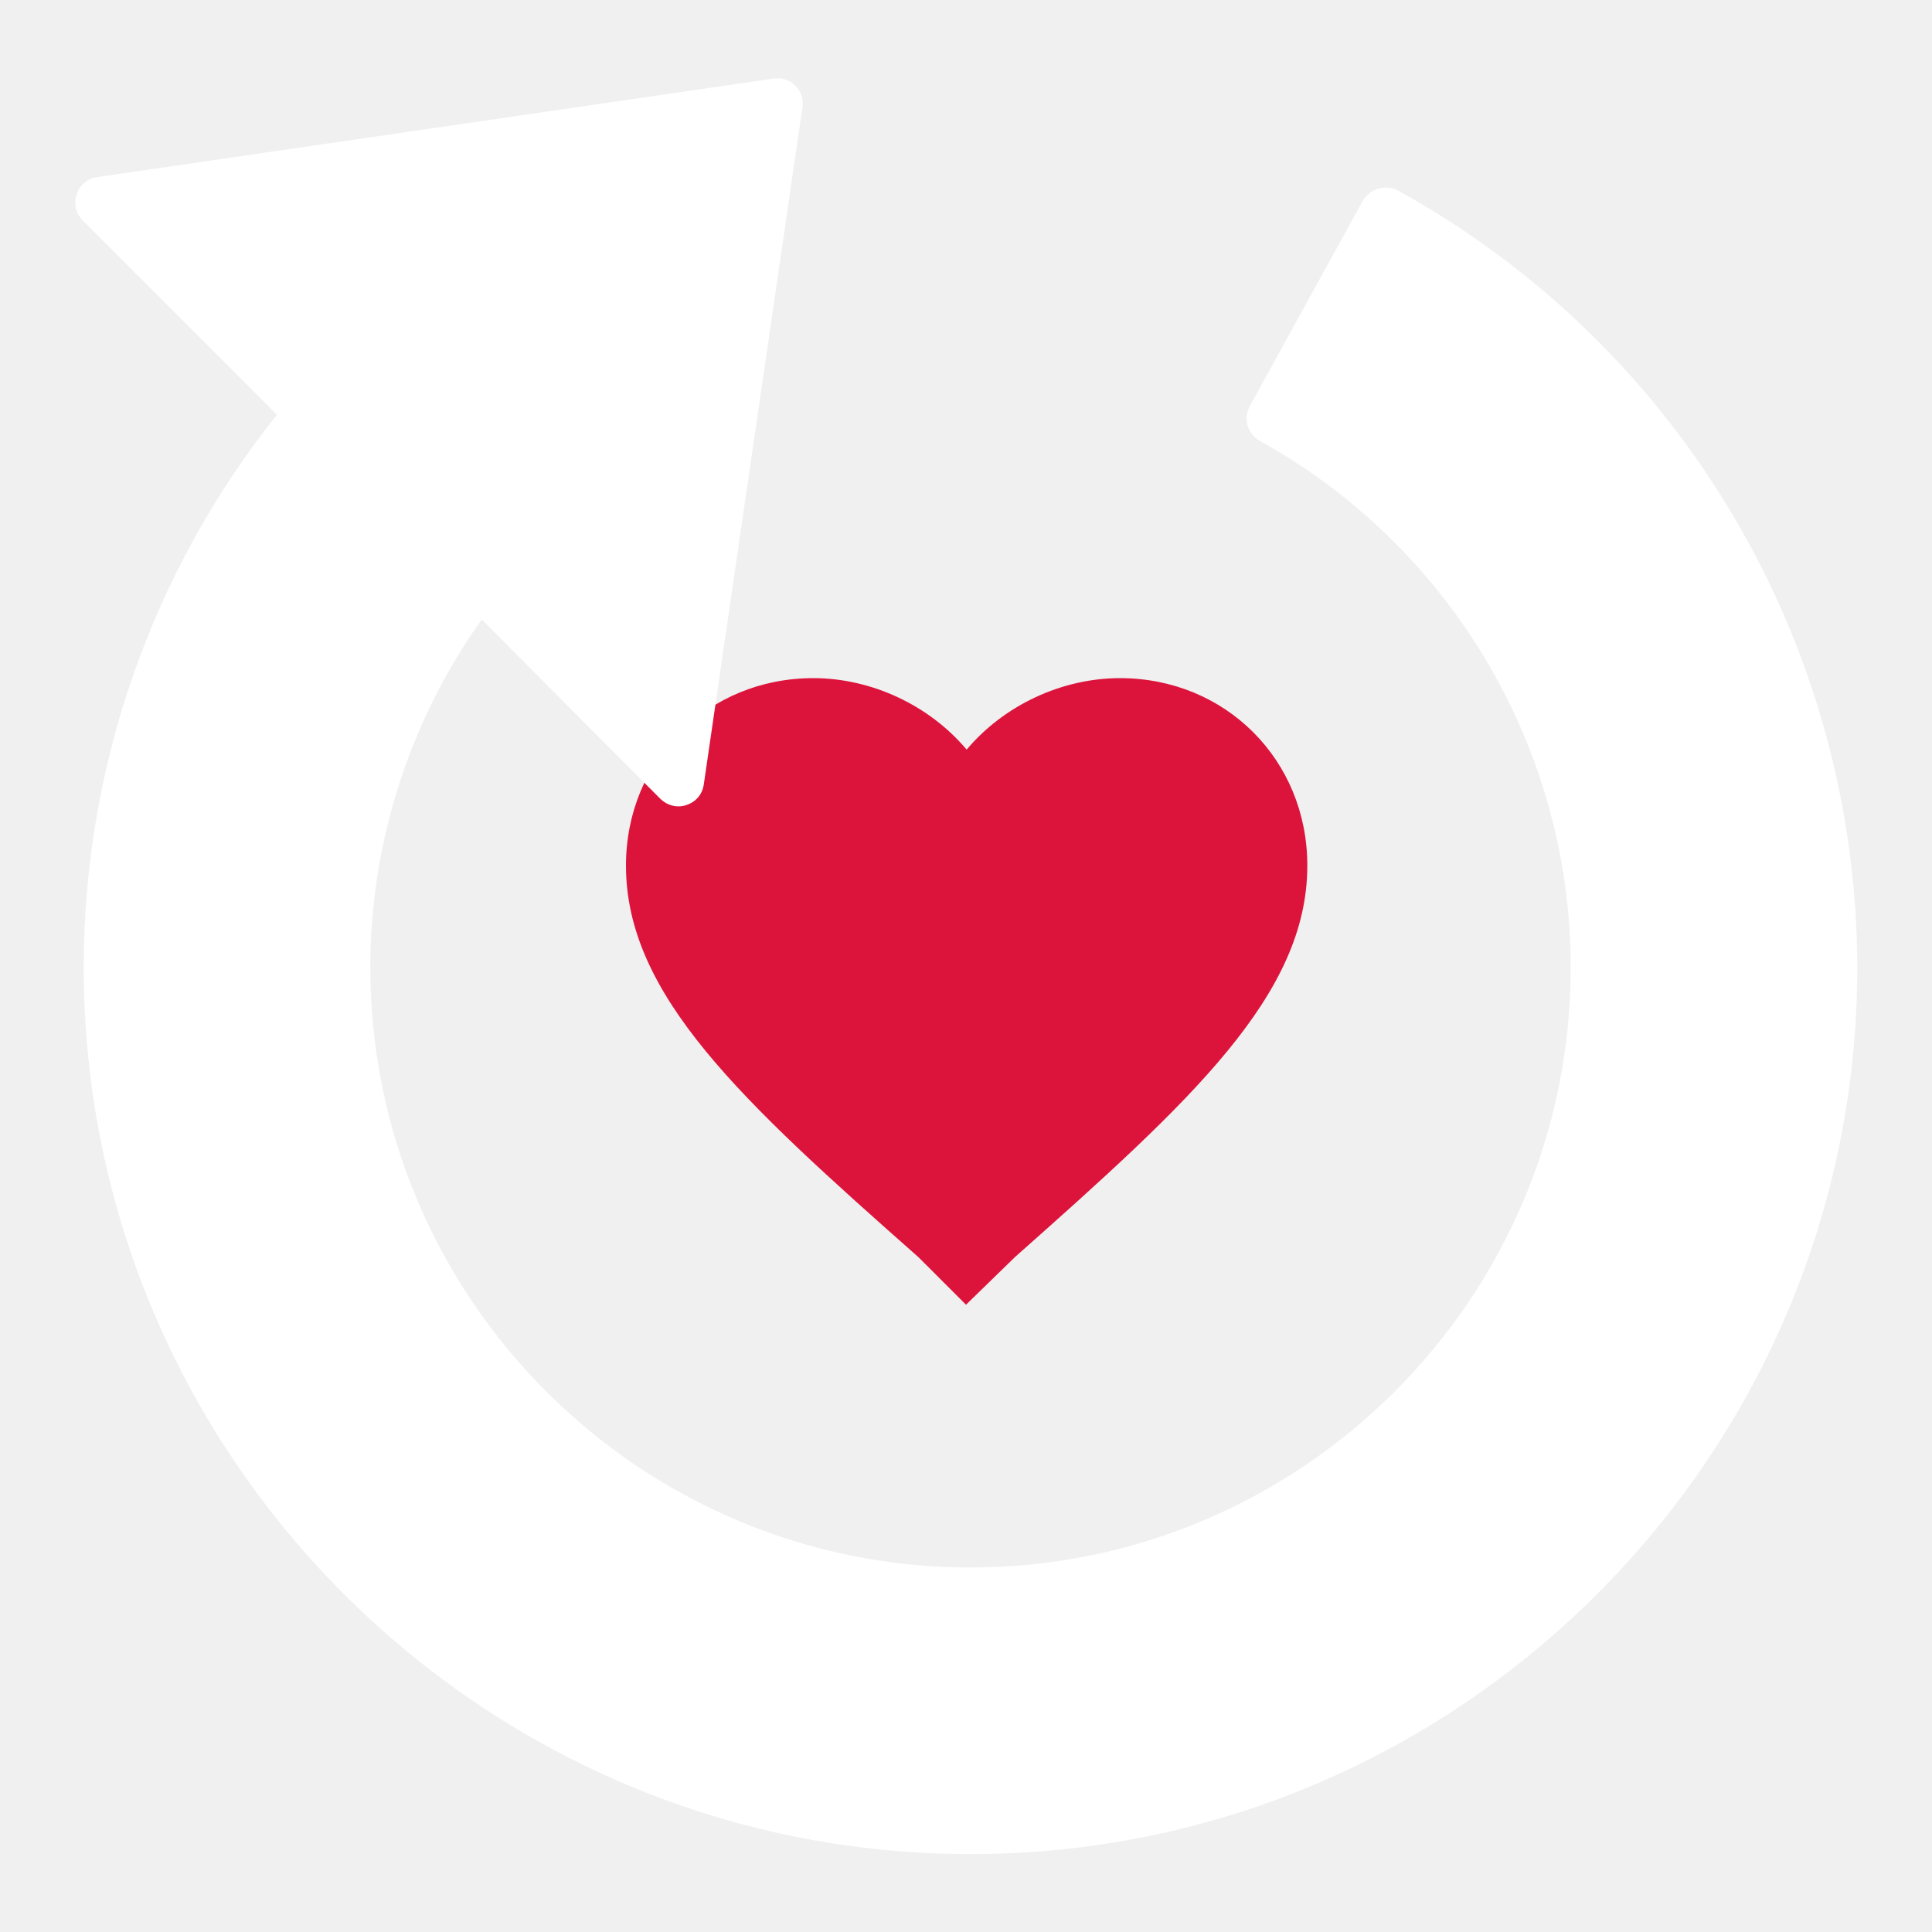
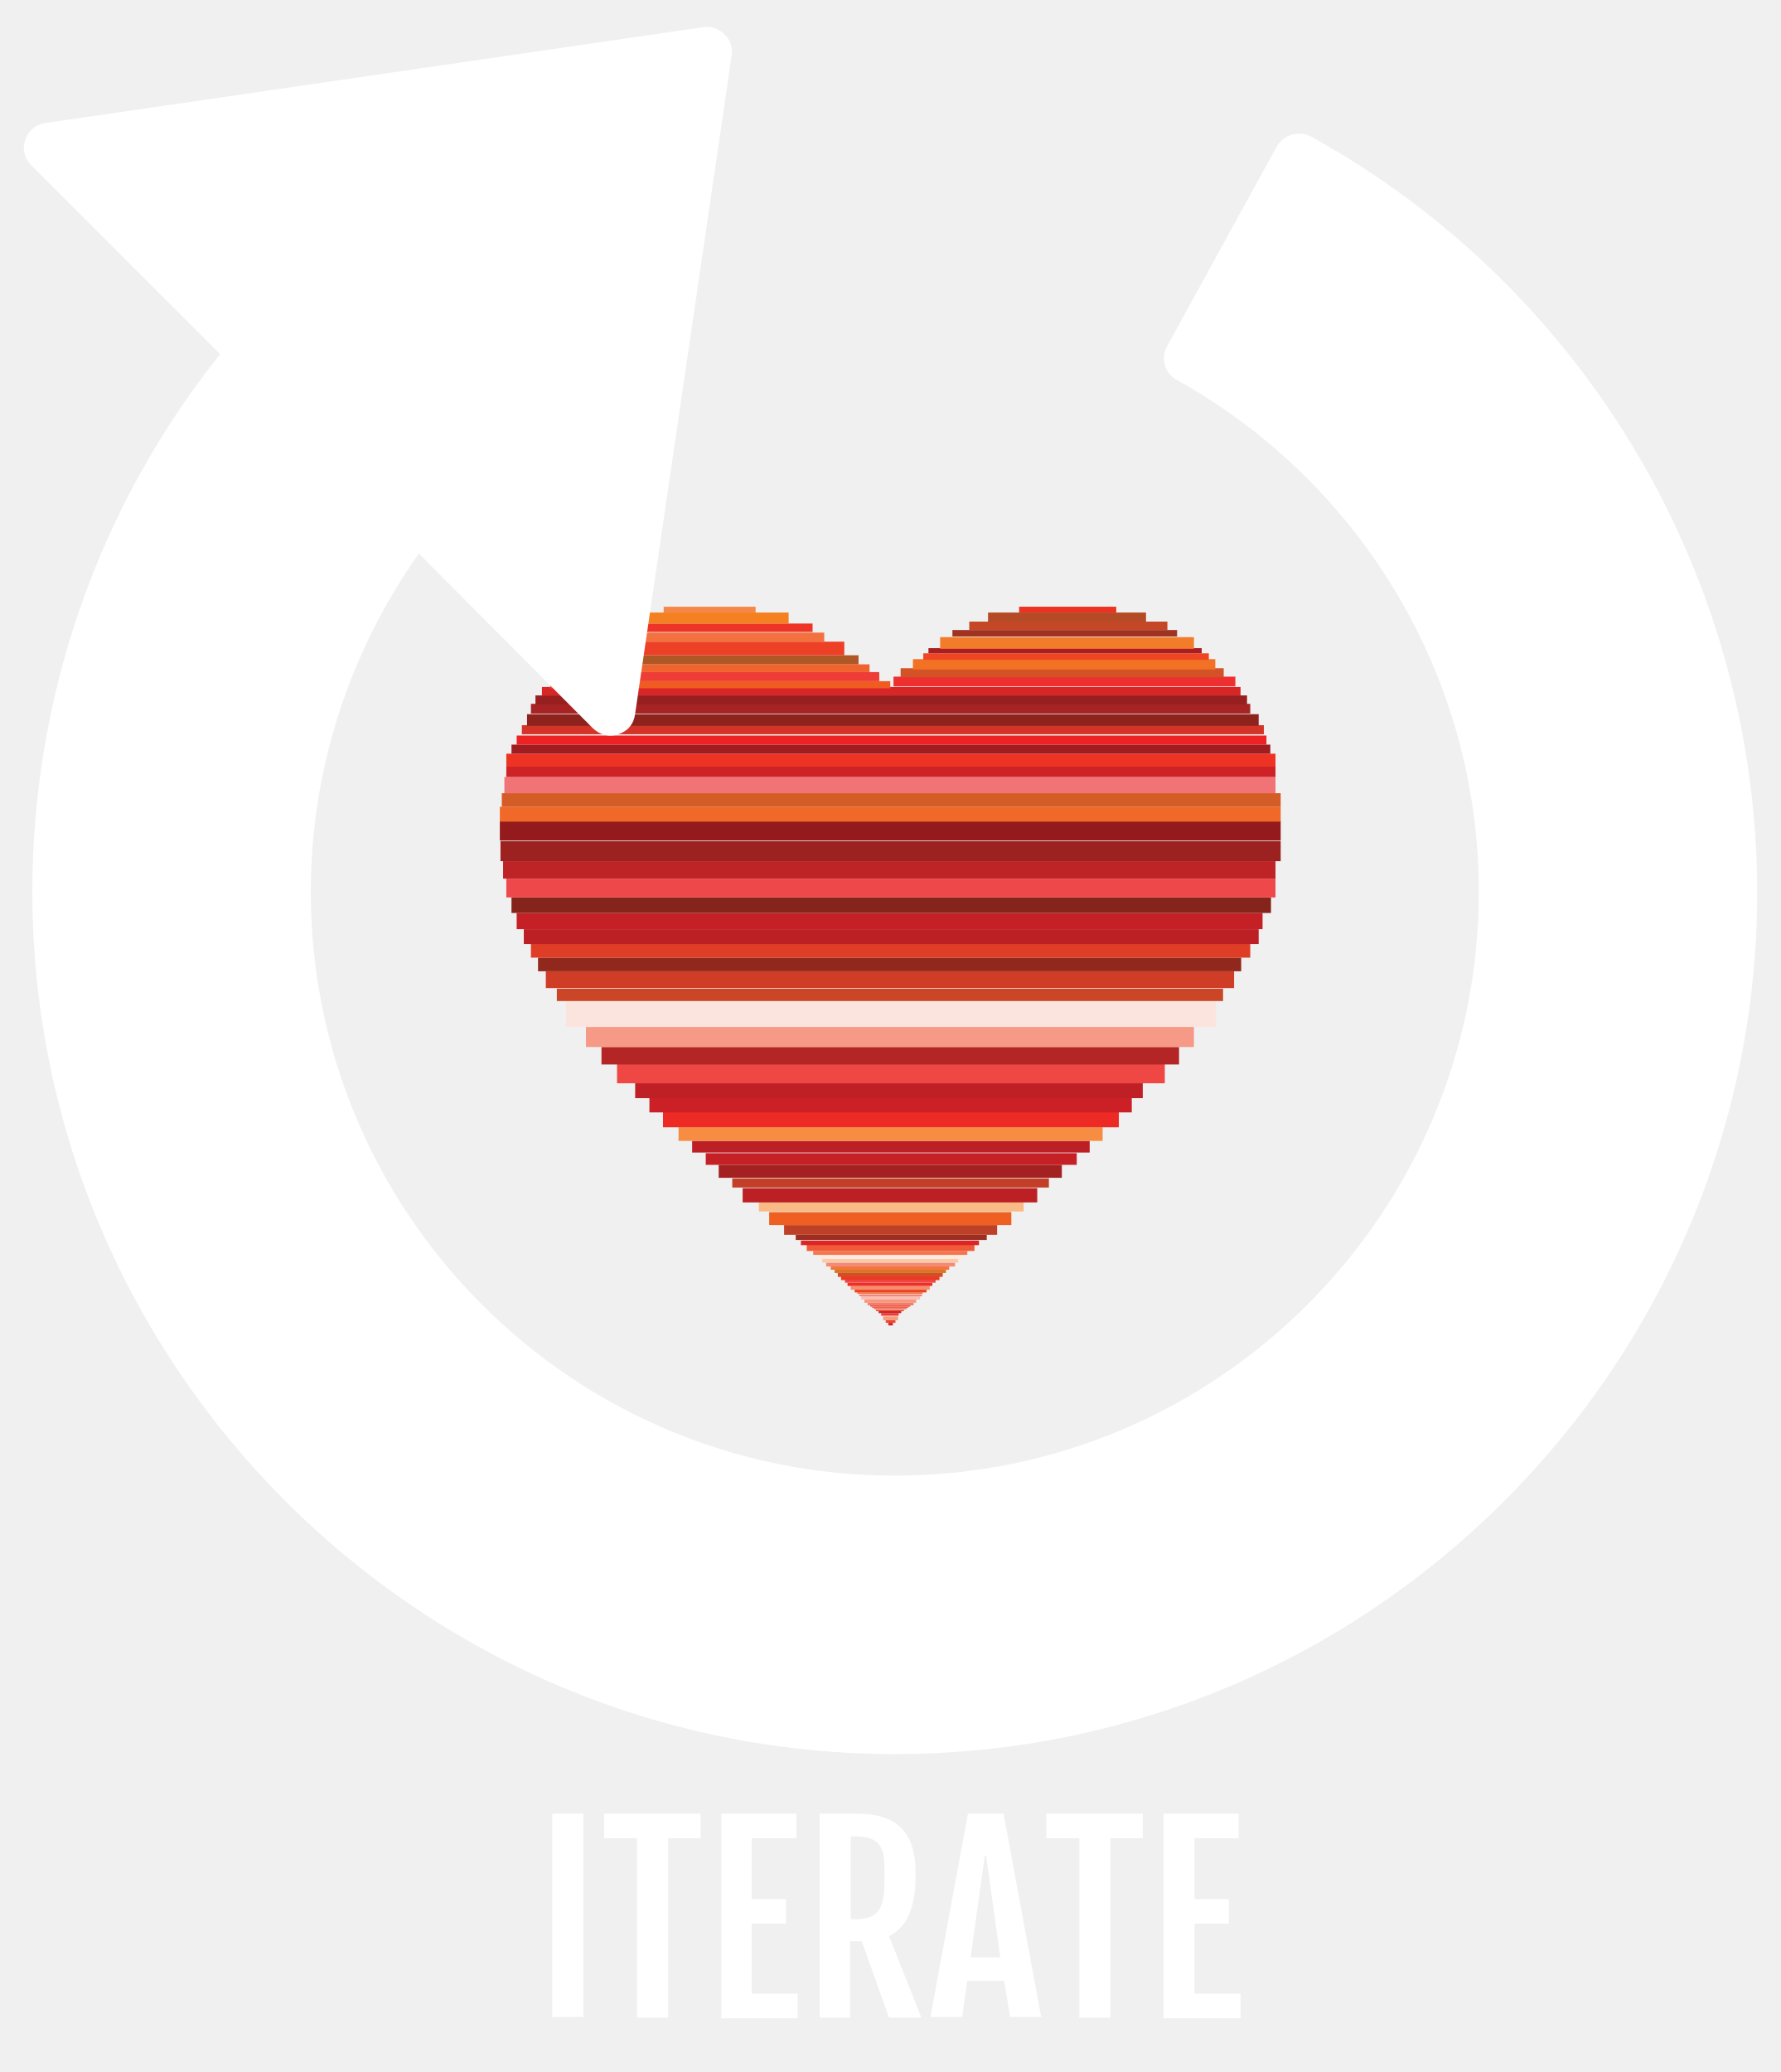
- <svg xmlns="http://www.w3.org/2000/svg" version="1.1" id="Capa_1" x="0px" y="0px" viewBox="-150 -84 300 300" enable-background="new -150 -84 300 300" xml:space="preserve">
+ <svg xmlns="http://www.w3.org/2000/svg" version="1.1" id="Iteration" x="0px" y="0px" viewBox="-137.5 275 275 320" enable-background="new -137.5 275 275 320" xml:space="preserve">
+   <g id="Ouro_Heart">
+     <rect x="-0.3" y="479.3" fill="#D31F26" width="0.7" height="0.4" />
+     <rect x="-0.7" y="478.9" fill="#EE4634" width="1.5" height="0.4" />
+     <rect x="-1.1" y="478.3" fill="#F79D78" width="2.3" height="0.6" />
+     <rect x="-1.4" y="477.8" fill="#EE3A35" width="2.7" height="0.4" />
+     <rect x="-1.8" y="477.5" fill="#CB2027" width="3.5" height="0.3" />
+     <rect x="-2.2" y="477.3" fill="#EE3B24" width="4.3" height="0.2" />
+     <rect x="-2.5" y="477" fill="#F26F4F" width="5" height="0.2" />
+     <rect x="-2.8" y="476.8" fill="#F06144" width="5.6" height="0.2" />
+     <rect x="-3.1" y="476.6" fill="#F05949" width="6.2" height="0.2" />
+     <rect x="-3.5" y="476.2" fill="#F27C74" width="7.1" height="0.4" />
+     <rect x="-4" y="475.7" fill="#F69A7D" width="8" height="0.5" />
+     <rect x="-4.5" y="475.2" fill="#F9BDB4" width="9.1" height="0.5" />
+     <rect x="-4.8" y="474.9" fill="#F3847A" width="9.7" height="0.3" />
+     <rect x="-5.1" y="474.6" fill="#F16822" width="10.1" height="0.2" />
+     <rect x="-5.5" y="474.1" fill="#EE4023" width="11.1" height="0.5" />
+     <rect x="-6.1" y="473.6" fill="#F58E6E" width="12.2" height="0.6" />
+     <rect x="-6.6" y="473.1" fill="#ED3024" width="13.1" height="0.5" />
+     <rect x="-7" y="472.6" fill="#EE4748" width="14" height="0.5" />
+     <rect x="-7.6" y="472.1" fill="#EE3824" width="15.2" height="0.6" />
+     <rect x="-8.1" y="471.6" fill="#D44D27" width="16.2" height="0.6" />
+     <rect x="-8.6" y="471.1" fill="#D67527" width="17.2" height="0.5" />
+     <rect x="-9.2" y="470.5" fill="#F37639" width="18.3" height="0.6" />
+     <rect x="-9.9" y="470" fill="#F48B76" width="19.9" height="0.6" />
+     <rect x="-10.5" y="469.4" fill="#FBCAAA" width="21" height="0.6" />
+     <rect x="-11.2" y="468.8" fill="#FFEADB" width="22.4" height="0.6" />
+     <rect x="-11.9" y="468.2" fill="#F27652" width="23.8" height="0.6" />
+     <rect x="-12.9" y="467.2" fill="#F05A36" width="25.9" height="1" />
+     <rect x="-13.8" y="466.6" fill="#DE2426" width="27.5" height="0.7" />
+     <rect x="-14.6" y="465.7" fill="#9B2E20" width="29.5" height="0.8" />
+     <rect x="-16.4" y="464.2" fill="#BE4127" width="32.9" height="1.5" />
+     <rect x="-18.7" y="462.2" fill="#F05F22" width="37.4" height="2" />
+     <rect x="-20.3" y="460.6" fill="#FABA86" width="40.9" height="1.5" />
+     <rect x="-22.8" y="458.5" fill="#BC2025" width="45.5" height="2.2" />
+     <rect x="-24.4" y="457" fill="#C43F27" width="48.9" height="1.4" />
+     <rect x="-26.5" y="454.9" fill="#A42122" width="53" height="2" />
+     <rect x="-28.5" y="453.1" fill="#C52026" width="57.3" height="1.8" />
+     <rect x="-30.6" y="451.2" fill="#BC2025" width="61.4" height="1.8" />
+     <rect x="-32.7" y="449.1" fill="#F68D42" width="65.5" height="2.1" />
+     <rect x="-35.1" y="446.7" fill="#ED2A24" width="70.4" height="2.4" />
+     <rect x="-37.2" y="444.6" fill="#CC2027" width="74.5" height="2.2" />
+     <rect x="-39.4" y="442.3" fill="#BE2026" width="78.4" height="2.3" />
+     <rect x="-42.2" y="439.2" fill="#EE4744" width="84.6" height="3.1" />
+     <rect x="-44.6" y="436.7" fill="#B42625" width="89.2" height="2.7" />
+     <rect x="-47" y="433.6" fill="#F69986" width="93.9" height="3.1" />
+     <rect x="-50.1" y="429.6" fill="#FCE4DE" width="100.4" height="4" />
+     <rect x="-51.5" y="427.7" fill="#CB4627" width="102.9" height="1.9" />
+     <rect x="-53.2" y="425" fill="#CF3D27" width="106.3" height="2.6" />
+     <rect x="-54.4" y="422.9" fill="#90281D" width="108.6" height="2.1" />
+     <rect x="-55.5" y="420.7" fill="#DF3D26" width="111.1" height="2.2" />
+     <rect x="-56.6" y="418.5" fill="#BC2025" width="113.5" height="2.3" />
+     <rect x="-57.7" y="416" fill="#C52026" width="115.2" height="2.5" />
+     <rect x="-58.5" y="413.6" fill="#85241A" width="117.3" height="2.4" />
+     <rect x="-59.3" y="410.7" fill="#EF484A" width="118.8" height="2.9" />
+     <rect x="-59.8" y="408" fill="#BE2326" width="119.3" height="2.7" />
+     <rect x="-60.2" y="404.9" fill="#9B2220" width="120.5" height="3.1" />
+     <rect x="-60.3" y="401.8" fill="#951A1D" width="120.6" height="3" />
+     <rect x="-60.3" y="399.6" fill="#F16928" width="120.6" height="2.3" />
+     <rect x="-60" y="397.5" fill="#D45D27" width="120.3" height="2.1" />
+     <rect x="-59.6" y="395" fill="#F27375" width="119.1" height="2.5" />
+     <rect x="-59.3" y="393.4" fill="#CE2227" width="118.8" height="1.6" />
+     <rect x="-59.3" y="391.4" fill="#ED3424" width="118.8" height="2" />
+     <rect x="-58.5" y="390" fill="#9F1D20" width="117.2" height="1.4" />
+     <rect x="-57.7" y="388.6" fill="#EC2224" width="115.8" height="1.4" />
+     <rect x="-56.9" y="387" fill="#D33427" width="114.6" height="1.4" />
+     <rect x="-56.1" y="385.3" fill="#8D231C" width="113" height="1.8" />
+     <rect x="-55.5" y="383.7" fill="#A82323" width="111.1" height="1.5" />
+     <rect x="-54.8" y="382.4" fill="#981F1F" width="109.9" height="1.4" />
+     <rect x="-53.8" y="381.1" fill="#D82526" width="107.9" height="1.3" />
+     <rect x="-52.5" y="380.2" fill="#F05B22" width="52.5" height="1.1" />
+     <rect x="-51.9" y="378.8" fill="#EE3D36" width="50.2" height="1.4" />
+     <rect x="-50.7" y="377.6" fill="#F1632E" width="47.5" height="1.2" />
+     <rect x="-49.3" y="376.2" fill="#B05726" width="44.4" height="1.4" />
+     <rect x="-47.6" y="374.1" fill="#EE3F27" width="40.5" height="2.1" />
+     <rect x="-44.6" y="372.7" fill="#F2713F" width="34.4" height="1.4" />
+     <rect x="-43" y="371.3" fill="#ED3426" width="31" height="1.3" />
+     <rect x="-39.4" y="369.6" fill="#F48020" width="23.7" height="1.7" />
+     <rect x="-35" y="368.7" fill="#F58848" width="14.2" height="0.9" />
+     <rect x="0.5" y="379.5" fill="#ED302F" width="52.8" height="1.5" />
+     <rect x="1.6" y="378.2" fill="#D35327" width="49.9" height="1.4" />
+     <rect x="3.5" y="376.8" fill="#F27124" width="46.7" height="1.6" />
+     <rect x="5.1" y="375.9" fill="#EE4623" width="44.1" height="1" />
+     <rect x="5.9" y="375.1" fill="#A91E22" width="42.2" height="0.8" />
+     <rect x="7.7" y="373.4" fill="#F37C2A" width="39.2" height="1.8" />
+     <rect x="9.6" y="372.3" fill="#9F3321" width="34.7" height="1" />
+     <rect x="12.2" y="371" fill="#C44727" width="30.6" height="1.3" />
+     <rect x="15.1" y="369.6" fill="#B44B26" width="24.4" height="1.4" />
+     <rect x="19.9" y="368.7" fill="#ED3224" width="15" height="0.9" />
+   </g>
+   <path id="Iterate" fill="#FFFFFF" d="M65,296.1c-0.9-0.5-1.9-0.6-3-0.3c-1,0.3-1.8,1-2.3,1.8l-16.9,30.8c-1.1,1.9-0.4,4.3,1.5,5.3  c28.7,16,46.6,46.2,46.6,79c0,49.7-40.4,90.2-90.2,90.2s-90.2-40.4-90.2-90.2c0-18.7,5.9-37,16.7-52.2l26.8,26.9  c1.1,1.1,2.6,1.5,4,1c1.5-0.5,2.4-1.6,2.6-3.2l14.9-101.6c0.2-1.3-0.2-2.4-1.1-3.3c-0.9-0.9-2.1-1.3-3.3-1.1L-130.5,294  c-1.5,0.2-2.7,1.3-3.1,2.6c-0.5,1.5-0.1,2.9,1,4l29.1,29.1c-18.8,23.5-29,52.8-29,83c0,73.4,59.8,133.2,133.2,133.2  s133.2-59.8,133.2-133.2C133.8,364.3,107.5,319.6,65,296.1z" />
  <g>
-     <g id="favorite">
-       <path fill="#DC143C" d="M0,118.6l-7.4-7.4c-27.5-24.3-45.4-40.7-45.4-60.8c0-16.4,12.7-29.1,29.1-29.1c9,0,18,4.2,23.8,11.1    c5.8-6.9,14.8-11.1,23.8-11.1c16.4,0,29.1,12.7,29.1,29.1c0,20.1-18,36.5-45.4,60.8L0,118.6z" />
-     </g>
+     <path fill="#FFFFFF" d="M-52.2,555.1h4.8v31.4h-4.8V555.1z" />
+     <path fill="#FFFFFF" d="M-39.1,558.9h-5.1v-3.8h14.9v3.8h-5v27.7h-4.8V558.9z" />
+     <path fill="#FFFFFF" d="M-26.1,555.1h11.6v3.8h-6.9v9.4h5.3v3.8h-5.3v10.8h7.1v3.8h-11.8V555.1z" />
+     <path fill="#FFFFFF" d="M-10.8,555.1h5.2c3.6,0,9.5,0.4,9.5,9v0.8c0,4.8-1.4,7.8-4.1,9.1l5,12.6h-5l-4.2-11.8h-1.8v11.8h-4.7V555.1   z M-5.4,571.4c3.3,0,4.5-1.4,4.5-5.6v-2.5c0-3.2-1-4.7-4.5-4.7h-0.7v12.8H-5.4z" />
+     <path fill="#FFFFFF" d="M12,555.1h5.5l5.8,31.4h-4.8l-0.9-5.6h-5.7l-0.8,5.6H6.2L12,555.1z M17,577.3l-2.2-15.7h-0.2l-2.2,15.7H17z   " />
+     <path fill="#FFFFFF" d="M29.2,558.9h-5.1v-3.8H39v3.8h-5v27.7h-4.8V558.9z" />
+     <path fill="#FFFFFF" d="M42.2,555.1h11.6v3.8H47v9.4h5.3v3.8H47v10.8h7.1v3.8H42.2V555.1z" />
  </g>
-   <path fill="#FFFFFF" d="M67.1-54.4c-0.9-0.5-2-0.6-3.1-0.3c-1,0.3-1.9,1-2.4,1.9L44.1-21c-1.1,2-0.4,4.4,1.6,5.5  C75.4,1,93.9,32.3,93.9,66.2c0,51.4-41.8,93.2-93.2,93.2s-93.2-41.8-93.2-93.2c0-19.3,6.1-38.3,17.3-54L-47.5,40  c1.1,1.1,2.7,1.5,4.1,1c1.5-0.5,2.5-1.7,2.7-3.3l15.3-105c0.2-1.3-0.2-2.5-1.1-3.4c-0.9-0.9-2.2-1.3-3.4-1.1l-105,15.3  c-1.5,0.2-2.8,1.3-3.2,2.7c-0.5,1.5-0.1,3,1,4.1l30.1,30.1c-19.4,24.3-30,54.6-30,85.8c0,75.9,61.8,137.7,137.7,137.7  s137.7-61.8,137.7-137.7C138.3,16.1,111.1-30.1,67.1-54.4z" />
</svg>
